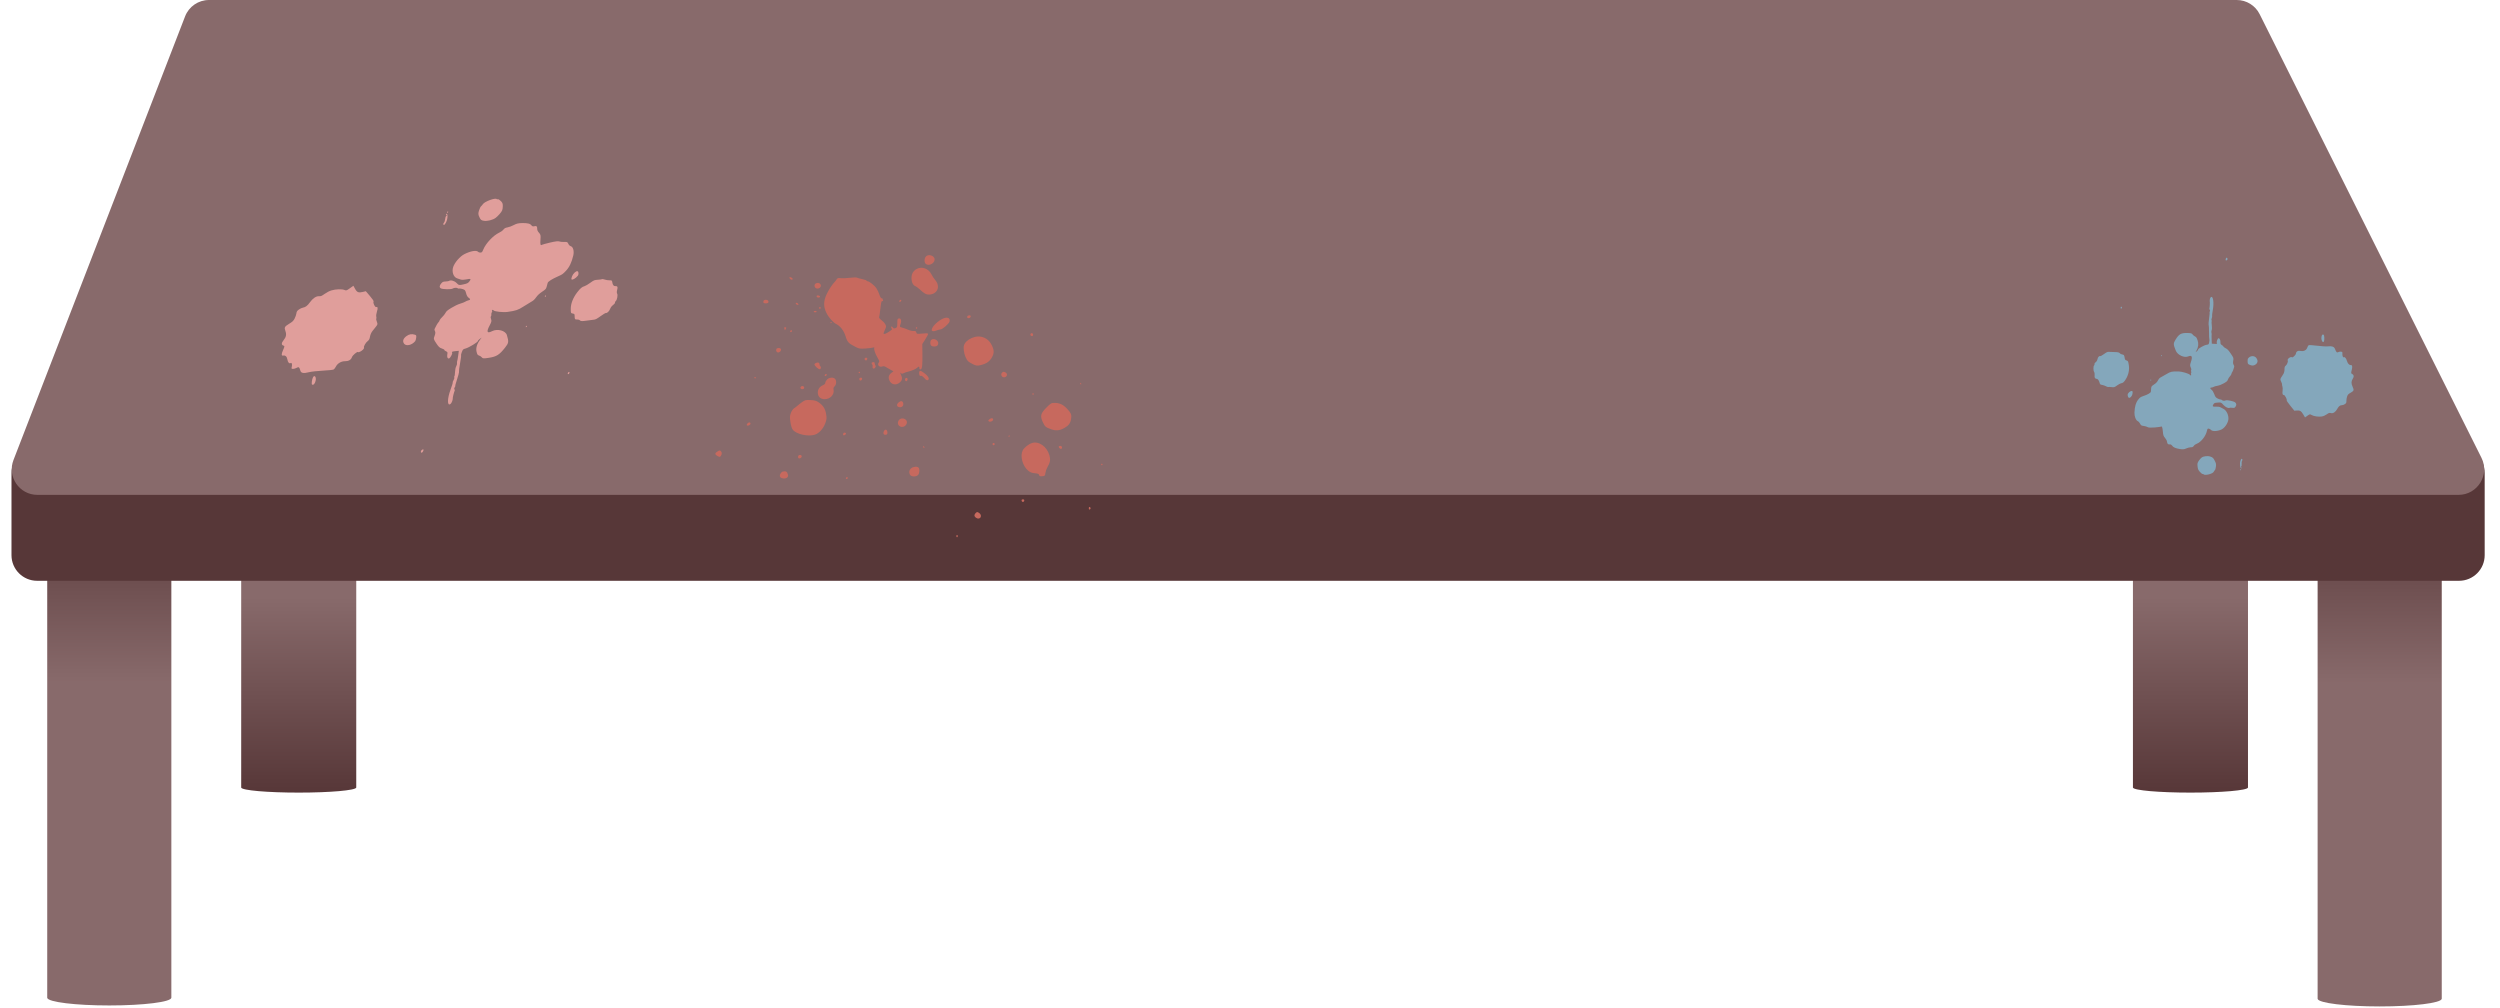
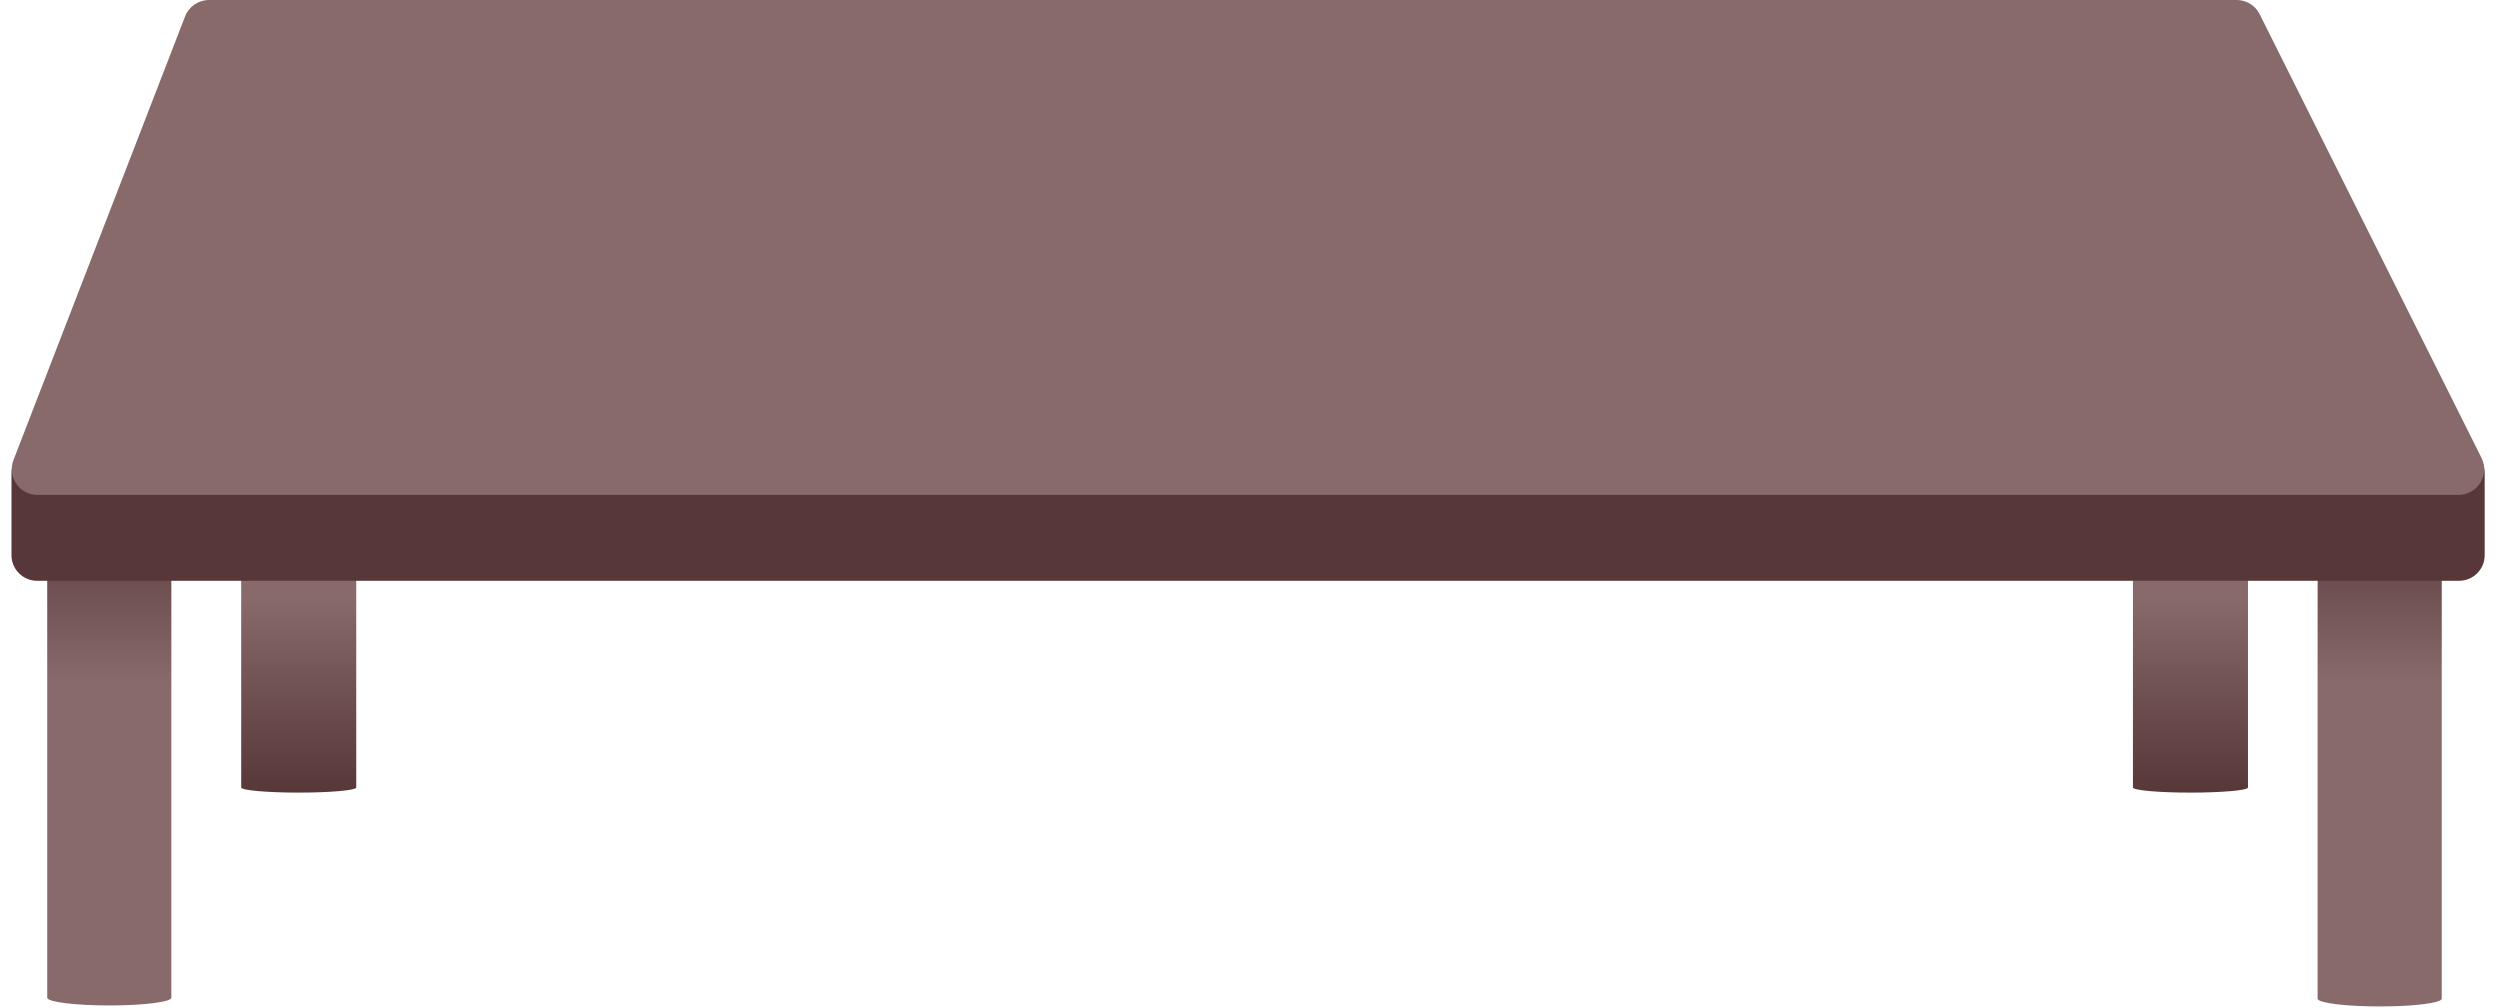
<svg xmlns="http://www.w3.org/2000/svg" width="975" height="393" viewBox="0 0 975 393" fill="none">
-   <path d="M928.077 192.525C941.446 192.525 952.283 193.882 952.283 195.556V389.479L952.274 389.558C951.942 391.195 941.236 392.51 928.077 392.51C914.918 392.51 904.211 391.195 903.879 389.558L903.871 389.479V195.556C903.871 193.882 914.709 192.525 928.077 192.525Z" fill="url(#paint0_linear_2438_3336)" />
-   <path d="M42.621 192.144C55.989 192.144 66.827 193.5 66.827 195.174V389.099C66.823 390.772 55.987 392.128 42.621 392.128C29.461 392.128 18.754 390.813 18.423 389.176L18.415 389.098V195.174C18.415 193.5 29.253 192.144 42.621 192.144Z" fill="url(#paint1_linear_2438_3336)" />
-   <path fill-rule="evenodd" clip-rule="evenodd" d="M854.279 177.051C866.669 177.051 876.714 177.947 876.714 179.052V307.115L876.706 307.167C876.398 308.248 866.475 309.116 854.279 309.116C842.083 309.116 832.159 308.248 831.852 307.167L831.844 307.115V179.052C831.844 177.947 841.889 177.051 854.279 177.051Z" fill="url(#paint2_linear_2438_3336)" />
-   <path fill-rule="evenodd" clip-rule="evenodd" d="M116.501 177.051C128.891 177.051 138.935 177.947 138.936 179.052V307.115L138.928 307.167C138.62 308.248 128.697 309.116 116.501 309.116C104.305 309.116 94.381 308.248 94.073 307.167L94.066 307.115V179.052C94.067 177.947 104.111 177.051 116.501 177.051Z" fill="url(#paint3_linear_2438_3336)" />
+   <path d="M928.077 192.525C941.446 192.525 952.283 193.882 952.283 195.556V389.479L952.274 389.558C951.942 391.195 941.236 392.51 928.077 392.51C914.918 392.51 904.211 391.195 903.879 389.558L903.871 389.479V195.556C903.871 193.882 914.709 192.525 928.077 192.525Z" fill="url(#paint0_linear_2920_123)" />
+   <path d="M42.621 192.144C55.989 192.144 66.827 193.5 66.827 195.174V389.099C66.823 390.772 55.987 392.128 42.621 392.128C29.461 392.128 18.754 390.813 18.423 389.176L18.415 389.098V195.174C18.415 193.5 29.253 192.144 42.621 192.144Z" fill="url(#paint1_linear_2920_123)" />
+   <path d="M854.279 177.051C866.669 177.051 876.714 177.947 876.714 179.052V307.115L876.706 307.167C876.398 308.248 866.475 309.116 854.279 309.116C842.083 309.116 832.159 308.248 831.852 307.167L831.844 307.115V179.052C831.844 177.947 841.889 177.051 854.279 177.051Z" fill="url(#paint2_linear_2920_123)" />
+   <path d="M116.501 177.051C128.891 177.051 138.935 177.947 138.936 179.052V307.115L138.928 307.167C138.62 308.248 128.697 309.116 116.501 309.116C104.305 309.116 94.381 308.248 94.073 307.167L94.066 307.115V179.052C94.067 177.947 104.111 177.051 116.501 177.051Z" fill="url(#paint3_linear_2920_123)" />
  <path d="M4.479 184.51C4.479 178.987 8.956 174.51 14.479 174.51H959.028C964.55 174.51 969.027 178.987 969.027 184.51V216.51C969.027 222.033 964.55 226.51 959.027 226.51H14.479C8.956 226.51 4.479 222.033 4.479 216.51V184.51Z" fill="#573738" />
  <path d="M72.183 6.392C73.673 2.54 77.379 0 81.509 0H872.32C876.107 0 879.57 2.14 881.264 5.528L967.764 178.528C971.088 185.177 966.253 193 958.82 193H14.59C7.564 193 2.729 185.946 5.264 179.393L72.183 6.392Z" fill="#886A6B" />
-   <path fill-rule="evenodd" clip-rule="evenodd" d="M827.043 120.066C827.051 120.218 827.131 120.355 827.222 120.369C827.443 120.403 827.641 119.923 827.493 119.711C827.332 119.483 827.027 119.723 827.043 120.066ZM868.026 101.038C867.927 101.576 868.109 101.733 868.504 101.45C868.695 101.314 868.779 101.014 868.693 100.777C868.518 100.3 868.135 100.45 868.026 101.038ZM818.013 140.084C817.925 140.564 817.663 141.007 817.324 141.249C817.007 141.475 816.813 141.784 816.861 141.983C816.907 142.172 816.84 142.402 816.712 142.494C816.359 142.745 816.343 144.515 816.688 145.006C816.855 145.243 816.95 145.818 816.9 146.284C816.796 147.251 817.028 147.703 817.649 147.741C818.161 147.773 818.568 148.299 818.839 149.279C819.015 149.918 819.118 150.006 819.813 150.114C820.24 150.181 820.92 150.418 821.325 150.64C821.729 150.863 822.127 150.997 822.209 150.938C822.291 150.88 822.858 150.895 823.47 150.972C824.487 151.101 824.672 151.047 825.637 150.337C826.217 149.91 826.925 149.528 827.209 149.489C827.977 149.382 828.398 149.006 829.14 147.771C830.128 146.126 830.523 144.175 830.234 142.368C829.998 140.887 829.961 140.811 829.367 140.585C828.794 140.368 828.736 140.287 828.614 139.53C828.443 138.476 828.334 138.336 827.586 138.22C827.247 138.166 826.839 137.944 826.68 137.724C826.479 137.446 825.885 137.319 824.724 137.306C823.807 137.296 822.78 137.259 822.442 137.224C821.962 137.174 821.554 137.359 820.581 138.068C819.895 138.567 819.233 138.934 819.109 138.883C818.694 138.713 818.157 139.301 818.013 140.084ZM861.821 116.852C861.776 117.256 861.772 117.634 861.813 117.693C861.914 117.836 861.771 120.089 861.649 120.291C861.596 120.378 861.663 120.606 861.797 120.798C861.932 120.99 861.952 121.281 861.841 121.446C861.73 121.611 861.683 121.808 861.736 121.884C861.79 121.96 861.755 122.57 861.658 123.239C861.381 125.157 861.273 126.699 861.404 126.885C861.47 126.979 861.523 128.197 861.521 129.592C861.519 130.988 861.578 132.215 861.652 132.32C861.726 132.424 861.701 132.922 861.597 133.425C861.41 134.33 861.4 134.341 860.605 134.458C859.593 134.607 857.214 135.955 857.234 136.368C857.242 136.528 857.025 136.815 856.751 137.004L856.254 137.349L856.628 136.709C857.365 135.449 857.52 134.006 857.059 132.716C856.684 131.668 856.543 131.462 856.028 131.203C855.7 131.038 855.27 130.672 855.071 130.389C854.771 129.963 854.394 129.874 852.848 129.866C850.565 129.855 849.784 130.32 848.442 132.495C847.552 133.935 847.564 134.3 848.581 136.801C849.251 138.448 851.886 139.657 853.386 139.006C854.83 138.379 855.176 139.092 854.45 141.195C854.083 142.257 854.07 142.631 854.381 143.288C854.588 143.728 854.681 144.143 854.587 144.21C854.493 144.277 854.479 144.59 854.556 144.904C854.634 145.219 854.613 145.537 854.51 145.61C854.406 145.684 854.407 145.865 854.511 146.013C854.615 146.16 854.617 146.34 854.517 146.412C854.416 146.484 854.221 146.383 854.083 146.187C853.757 145.722 850.972 144.891 849.641 144.861C847.116 144.804 846.486 144.938 845.018 145.846C844.239 146.328 843.266 146.881 842.856 147.074C842.302 147.336 841.986 147.661 841.621 148.344C841.263 149.013 840.843 149.45 840.072 149.955C839.101 150.59 839.008 150.718 838.946 151.495C838.909 151.96 838.864 152.514 838.846 152.725C838.806 153.195 837.701 153.85 835.939 154.449C834.766 154.848 834.639 154.938 833.852 155.921C832.988 156.999 832.547 158.554 832.439 160.895C832.373 162.322 832.964 163.878 833.71 164.239C834.046 164.401 834.42 164.807 834.643 165.251C834.971 165.906 835.136 166.008 836.055 166.125C836.627 166.198 837.315 166.404 837.584 166.582C837.898 166.791 838.874 166.835 840.326 166.707C841.565 166.597 842.65 166.458 842.735 166.396C843.146 166.103 843.365 166.621 843.505 168.219C843.64 169.748 843.745 170.063 844.358 170.779C844.818 171.316 845.087 171.84 845.143 172.308C845.241 173.115 845.566 173.411 846.251 173.316C846.541 173.275 846.858 173.444 847.076 173.753C847.576 174.464 848.484 174.867 850.176 175.13C851.309 175.306 851.857 175.255 852.597 174.906C853.123 174.658 853.926 174.45 854.38 174.445C855.057 174.437 855.272 174.338 855.569 173.902C855.814 173.541 856.195 173.268 856.747 173.058C858.401 172.428 860.249 170.101 860.689 168.094C860.882 167.216 860.954 167.121 861.393 167.167C861.662 167.195 862.017 167.382 862.182 167.583C862.778 168.304 864.565 168.282 866.315 167.532C867.535 167.01 868.829 165.191 869.054 163.683C869.291 162.098 868.389 160.083 867.169 159.469C866.846 159.307 866.315 159.026 865.989 158.845C865.663 158.664 864.891 158.55 864.275 158.591C862.953 158.679 862.723 158.48 863.228 157.688C863.559 157.169 863.743 157.095 864.916 157.008C866.203 156.912 866.25 156.93 867.1 157.883C867.918 158.8 869.14 159.364 869.597 159.037C869.681 158.977 870.133 158.98 870.602 159.043C871.32 159.14 871.513 159.076 871.82 158.644C872.291 157.98 872.257 157.389 871.721 156.932C871.159 156.454 868.366 155.882 867.971 156.164C867.632 156.407 866.679 156.279 866.456 155.962C866.378 155.851 866.158 155.776 865.966 155.795C865.774 155.814 865.259 155.63 864.821 155.386C864.094 154.982 863.984 154.836 863.565 153.728C863.253 152.901 862.92 152.357 862.523 152.026C861.828 151.446 861.826 151.179 862.516 151.129C862.795 151.109 863.169 150.989 863.347 150.862C863.525 150.736 864.186 150.549 864.817 150.447C865.496 150.337 866.514 149.943 867.315 149.479C868.473 148.809 868.696 148.602 868.874 148.038C868.988 147.676 869.343 147.111 869.664 146.782C869.985 146.454 870.265 145.995 870.286 145.762C870.307 145.528 870.4 145.284 870.492 145.218C870.661 145.097 871.185 143.782 871.343 143.082C871.39 142.874 871.277 142.489 871.092 142.226C870.877 141.919 870.827 141.364 870.953 140.681C871.146 139.632 871.131 139.587 870.025 137.941C869.103 136.567 868.745 136.188 868.025 135.82C867.542 135.574 867.143 135.276 867.137 135.16C867.132 135.043 866.865 134.785 866.544 134.587C866.039 134.274 865.962 134.117 865.973 133.422C865.987 132.564 865.641 131.877 865.211 131.91C864.86 131.937 864.342 133.409 864.57 133.733C864.827 134.098 864.594 134.181 863.534 134.098L862.602 134.026L862.534 132.336C862.497 131.406 862.499 130.561 862.539 130.458C862.579 130.356 862.545 130.058 862.463 129.797C862.382 129.536 862.419 129.065 862.546 128.752C862.673 128.438 862.693 127.565 862.591 126.812C862.489 126.06 862.474 125.394 862.558 125.334C862.642 125.274 862.627 125.106 862.525 124.96C862.423 124.815 862.452 124.417 862.59 124.076C862.729 123.735 862.786 123.377 862.719 123.281C862.651 123.185 862.777 122.111 862.998 120.894C863.528 117.98 863.114 115.254 862.238 115.88C862.055 116.011 861.867 116.448 861.821 116.852ZM842.888 138.868C842.961 138.972 843.069 138.949 843.127 138.816C843.184 138.683 843.207 138.539 843.176 138.495C843.146 138.452 843.038 138.475 842.938 138.547C842.837 138.619 842.815 138.763 842.888 138.868ZM829.912 153.499C829.629 153.934 829.86 154.963 830.28 155.136C830.728 155.32 831.474 154.533 831.648 153.692C831.744 153.226 831.754 152.747 831.671 152.629C831.384 152.22 830.441 152.687 829.912 153.499ZM838.674 148.318C838.681 148.461 838.774 148.516 838.881 148.439C838.987 148.363 839.018 148.22 838.949 148.122C838.88 148.024 838.787 147.969 838.742 148.001C838.698 148.032 838.667 148.175 838.674 148.318ZM876.68 139.895C876.592 140.03 876.54 140.538 876.564 141.022C876.6 141.756 876.691 141.945 877.112 142.158C878.177 142.697 878.907 142.701 879.649 142.171C880.553 141.526 880.682 140.646 880.014 139.679C879.23 138.542 877.484 138.656 876.68 139.895ZM895.408 137.904C895.326 138.519 894.038 139.67 893.804 139.337C893.63 139.089 892.815 139.416 892.395 139.903C892.193 140.138 892.108 140.443 892.206 140.583C892.455 140.937 891.931 142.271 891.391 142.657C891.067 142.889 890.946 143.281 890.96 144.051C890.97 144.653 890.782 145.435 890.53 145.837C890.283 146.23 889.883 146.866 889.642 147.249C889.262 147.853 889.263 148.064 889.652 148.849C889.899 149.347 890.061 149.844 890.013 149.954C889.965 150.065 890.023 150.414 890.143 150.73C890.262 151.047 890.293 151.813 890.21 152.434C890.056 153.599 890.21 154.093 890.715 154.054C891.069 154.027 891.98 155.706 891.815 156.084C891.741 156.255 892.212 156.97 893.254 158.264L894.804 160.189L895.645 160.107C896.955 159.979 897.46 160.27 898.263 161.619L898.965 162.798L899.911 162.122C900.805 161.483 900.893 161.468 901.518 161.848C902.349 162.354 904.244 162.63 905.508 162.428C906.108 162.332 906.837 162.014 907.43 161.591C908.23 161.019 908.493 160.94 909.059 161.1C909.907 161.339 910.872 160.702 911.533 159.466C912.081 158.442 912.639 158.004 913.385 158.017C913.682 158.022 914.198 157.83 914.533 157.591C915.014 157.247 915.132 156.993 915.096 156.37C915.072 155.937 915.188 155.18 915.354 154.689C915.619 153.901 915.786 153.72 916.756 153.164C918.049 152.424 918.125 152.184 917.505 150.807C916.934 149.542 916.951 148.67 917.563 147.735C918.124 146.88 918.026 146.196 917.293 145.839C916.896 145.646 916.881 145.444 917.178 144.284C917.509 142.99 917.382 142.325 916.813 142.369C916.194 142.416 915.593 141.773 915.301 140.753C915.018 139.761 914.459 139.085 914.122 139.326C913.818 139.543 913.48 138.8 913.53 138.023C913.576 137.306 913.55 137.261 913.026 137.152C912.722 137.089 912.239 137.168 911.951 137.328C911.394 137.638 911.135 137.392 910.637 136.081C910.309 135.216 909.475 134.903 907.974 135.078C907.262 135.162 905.327 135.051 903.673 134.832C902.019 134.613 900.531 134.527 900.366 134.639C900.201 134.752 899.973 135.148 899.858 135.519C899.541 136.545 898.477 137.111 897.31 136.873C896.22 136.652 895.525 137.029 895.408 137.904ZM905.353 131.697C905.293 132.923 906.022 133.945 906.349 133.094C906.585 132.483 906.508 130.75 906.237 130.572C905.754 130.255 905.402 130.702 905.353 131.697ZM857.658 179.519C856.972 180.485 856.904 180.787 857.073 182.097C857.19 183.006 857.353 183.353 857.993 184.063C858.421 184.537 858.875 184.893 859 184.853C859.126 184.813 859.284 184.858 859.35 184.952C859.803 185.596 863.007 184.811 863.37 183.967C863.476 183.723 863.672 183.444 863.808 183.347C863.944 183.25 864.124 182.641 864.207 181.994C864.333 181.022 864.25 180.614 863.724 179.638C863.148 178.569 862.997 178.424 862.117 178.095C861.077 177.705 859.413 177.873 858.64 178.445C858.385 178.633 857.943 179.117 857.658 179.519ZM873.797 179.639C873.379 180.757 873.689 183.011 874.21 182.639C874.307 182.569 874.255 182.425 874.093 182.319C873.915 182.202 873.904 182.051 874.064 181.936C874.21 181.832 874.287 181.361 874.235 180.89C874.184 180.419 874.264 179.889 874.413 179.713C874.562 179.536 874.594 179.263 874.484 179.106C874.235 178.752 874.084 178.868 873.797 179.639ZM873.701 183.271C873.708 183.414 873.801 183.469 873.908 183.393C874.014 183.317 874.045 183.174 873.976 183.075C873.906 182.977 873.814 182.922 873.769 182.954C873.725 182.986 873.694 183.128 873.701 183.271Z" fill="#84A7BB" />
-   <path fill-rule="evenodd" clip-rule="evenodd" d="M222.101 145.349C222.123 145.176 222.047 145.036 221.933 145.039C221.653 145.046 221.297 145.64 221.445 145.851C221.606 146.08 222.052 145.739 222.101 145.349ZM165.071 175.843C165.311 175.205 165.108 175.063 164.538 175.471C164.263 175.668 164.091 176.03 164.154 176.283C164.281 176.794 164.809 176.541 165.071 175.843ZM237.952 120.457C238.166 119.887 238.597 119.324 239.086 118.974C239.543 118.647 239.859 118.252 239.838 118.034C239.818 117.826 239.952 117.548 240.138 117.416C240.646 117.053 241.035 115.017 240.69 114.526C240.523 114.289 240.518 113.648 240.68 113.103C241.016 111.971 240.809 111.501 240.012 111.588C239.356 111.659 238.939 111.141 238.791 110.072C238.695 109.377 238.58 109.297 237.703 109.319C237.164 109.332 236.332 109.204 235.854 109.034C235.376 108.864 234.889 108.794 234.771 108.878C234.652 108.962 233.921 109.065 233.145 109.105C231.854 109.172 231.603 109.273 230.206 110.292C229.366 110.904 228.37 111.492 227.993 111.597C226.977 111.882 226.353 112.402 225.136 113.977C223.515 116.074 222.598 118.398 222.597 120.413C222.596 122.063 222.628 122.143 223.351 122.276C224.047 122.405 224.105 122.486 224.107 123.33C224.11 124.504 224.222 124.641 225.166 124.618C225.595 124.607 226.077 124.777 226.237 124.995C226.44 125.272 227.182 125.292 228.684 125.062C229.869 124.881 231.192 124.707 231.622 124.676C232.234 124.632 232.8 124.333 234.208 123.314C235.199 122.596 236.133 122.035 236.284 122.068C236.785 122.176 237.602 121.387 237.952 120.457ZM176.39 156.375C176.533 155.902 176.616 155.466 176.575 155.408C176.474 155.264 177.127 152.647 177.327 152.39C177.414 152.279 177.375 152.031 177.24 151.839C177.105 151.647 177.141 151.316 177.319 151.104C177.497 150.892 177.598 150.655 177.545 150.579C177.491 150.503 177.663 149.795 177.927 149.007C178.685 146.746 179.144 144.952 179.013 144.766C178.947 144.672 179.132 143.284 179.424 141.682C179.715 140.079 179.894 138.682 179.82 138.578C179.747 138.473 179.882 137.897 180.121 137.297C180.551 136.218 180.566 136.203 181.62 135.901C182.962 135.516 186.323 133.467 186.382 132.998C186.405 132.815 186.746 132.44 187.14 132.164L187.856 131.663L187.238 132.478C186.022 134.08 185.521 135.77 185.852 137.153C186.12 138.278 186.259 138.485 186.872 138.674C187.263 138.794 187.744 139.124 187.943 139.406C188.243 139.833 188.713 139.855 190.714 139.538C193.668 139.07 194.776 138.37 196.966 135.59C198.417 133.749 198.477 133.332 197.679 130.675C197.153 128.925 193.992 128.092 191.914 129.156C189.914 130.18 189.613 129.435 190.991 126.867C191.686 125.57 191.78 125.138 191.515 124.449C191.337 123.988 191.303 123.531 191.439 123.433C191.575 123.336 191.658 122.975 191.623 122.63C191.588 122.285 191.681 121.916 191.83 121.809C191.979 121.703 192.015 121.495 191.912 121.347C191.808 121.2 191.842 120.994 191.987 120.89C192.132 120.786 192.364 120.862 192.501 121.057C192.828 121.522 196.262 121.889 197.98 121.642C201.239 121.176 202.082 120.889 204.171 119.537C205.281 118.818 206.656 117.978 207.227 117.67C207.999 117.253 208.476 116.813 209.09 115.952C209.693 115.108 210.327 114.518 211.431 113.775C212.821 112.84 212.967 112.675 213.209 111.769C213.354 111.227 213.527 110.581 213.594 110.335C213.742 109.788 215.31 108.802 217.716 107.742C219.318 107.037 219.502 106.907 220.725 105.612C222.067 104.192 222.962 102.313 223.588 99.602C223.969 97.95 223.526 96.287 222.636 96.031C222.234 95.915 221.834 95.528 221.638 95.065C221.349 94.383 221.156 94.3 219.99 94.359C219.264 94.396 218.416 94.305 218.105 94.157C217.741 93.983 216.486 94.138 214.579 94.592C212.951 94.979 211.517 95.368 211.394 95.457C210.8 95.881 210.625 95.332 210.775 93.527C210.918 91.799 210.848 91.459 210.202 90.766C209.718 90.247 209.478 89.702 209.502 89.176C209.544 88.27 209.184 87.999 208.277 88.253C207.893 88.36 207.517 88.234 207.299 87.924C206.799 87.214 205.707 86.942 203.57 86.997C202.138 87.034 201.419 87.207 200.388 87.765C199.655 88.161 198.572 88.569 197.983 88.671C197.105 88.823 196.805 88.981 196.33 89.545C195.938 90.011 195.388 90.405 194.629 90.763C192.357 91.834 189.48 94.896 188.493 97.294C188.061 98.343 187.947 98.468 187.389 98.507C187.047 98.531 186.626 98.391 186.453 98.196C185.831 97.494 183.512 97.895 181.09 99.126C179.401 99.983 177.347 102.345 176.743 104.124C176.107 105.993 176.857 108.117 178.311 108.565C178.695 108.683 179.324 108.894 179.709 109.033C180.094 109.171 181.069 109.14 181.877 108.963C183.606 108.583 183.863 108.763 183.045 109.779C182.508 110.445 182.255 110.568 180.718 110.916C179.03 111.298 178.974 111.286 178.07 110.371C177.201 109.492 175.736 109.101 175.076 109.573C174.955 109.659 174.37 109.752 173.775 109.778C172.866 109.819 172.602 109.933 172.115 110.494C171.367 111.356 171.288 112.027 171.888 112.438C172.517 112.869 176.015 112.937 176.585 112.529C177.074 112.18 178.283 112.125 178.506 112.442C178.584 112.553 178.853 112.592 179.106 112.53C179.358 112.468 179.987 112.571 180.504 112.758C181.361 113.069 181.474 113.213 181.786 114.398C182.019 115.281 182.337 115.835 182.783 116.132C183.562 116.651 183.509 116.958 182.605 117.161C182.239 117.243 181.73 117.459 181.474 117.642C181.217 117.825 180.322 118.179 179.484 118.429C178.582 118.698 177.181 119.366 176.048 120.067C174.409 121.081 174.077 121.366 173.729 122.051C173.507 122.491 172.929 123.214 172.445 123.66C171.961 124.104 171.504 124.691 171.428 124.963C171.352 125.235 171.181 125.536 171.048 125.631C170.804 125.805 169.852 127.426 169.502 128.263C169.398 128.512 169.464 128.93 169.649 129.193C169.865 129.5 169.815 130.126 169.51 130.938C169.042 132.183 169.052 132.231 170.142 133.888C171.052 135.271 171.437 135.632 172.293 135.902C172.866 136.083 173.322 136.34 173.305 136.473C173.288 136.606 173.581 136.846 173.955 137.006C174.544 137.259 174.611 137.422 174.452 138.223C174.256 139.211 174.562 139.927 175.126 139.798C175.586 139.693 176.562 137.895 176.334 137.571C176.077 137.205 176.395 137.061 177.752 136.932L178.944 136.818L178.681 138.745C178.537 139.805 178.358 140.776 178.285 140.902C178.212 141.028 178.194 141.363 178.246 141.646C178.297 141.928 178.152 142.476 177.922 142.864C177.692 143.251 177.485 144.257 177.461 145.1C177.437 145.943 177.318 146.703 177.197 146.79C177.075 146.877 177.059 147.067 177.162 147.212C177.264 147.358 177.143 147.821 176.894 148.242C176.644 148.663 176.495 149.086 176.562 149.182C176.63 149.278 176.244 150.538 175.705 151.982C174.415 155.44 174.384 158.483 175.649 157.579C175.914 157.39 176.247 156.849 176.39 156.375ZM205.482 127.101C205.409 126.997 205.265 127.046 205.162 127.211C205.06 127.375 205.001 127.545 205.031 127.589C205.062 127.632 205.206 127.583 205.351 127.479C205.496 127.375 205.555 127.205 205.482 127.101ZM225.325 107.563C225.782 107.003 225.696 105.87 225.188 105.761C224.646 105.643 223.516 106.705 223.117 107.707C222.896 108.262 222.783 108.814 222.867 108.933C223.154 109.341 224.472 108.607 225.325 107.563ZM212.901 115.36C212.922 115.197 212.812 115.154 212.659 115.264C212.505 115.374 212.436 115.544 212.505 115.643C212.574 115.741 212.683 115.785 212.747 115.739C212.811 115.693 212.88 115.522 212.901 115.36ZM161.928 133.049C162.07 132.874 162.243 132.281 162.313 131.73C162.419 130.894 162.34 130.697 161.839 130.541C160.571 130.146 159.627 130.296 158.555 131.061C157.251 131.993 156.902 133.03 157.566 134C158.345 135.14 160.63 134.641 161.928 133.049ZM137.259 139.285C137.493 138.561 139.4 136.968 139.634 137.301C139.809 137.549 140.932 137.002 141.576 136.354C141.887 136.042 142.061 135.673 141.963 135.534C141.714 135.179 142.669 133.536 143.449 132.979C143.916 132.645 144.155 132.169 144.297 131.288C144.408 130.599 144.814 129.661 145.224 129.146C145.626 128.642 146.275 127.829 146.667 127.338C147.285 126.563 147.327 126.322 146.986 125.502C146.77 124.983 146.663 124.446 146.748 124.309C146.833 124.173 146.83 123.784 146.741 123.446C146.652 123.107 146.772 122.233 147.007 121.504C147.449 120.133 147.353 119.598 146.691 119.75C146.226 119.856 145.395 118.119 145.686 117.651C145.819 117.438 145.356 116.717 144.275 115.451L142.668 113.567L141.562 113.839C139.837 114.262 139.245 114.034 138.485 112.655L137.82 111.448L136.454 112.424C135.164 113.346 135.046 113.382 134.317 113.078C133.345 112.672 130.948 112.755 129.269 113.254C128.471 113.491 127.461 114.009 126.606 114.62C125.451 115.445 125.093 115.592 124.394 115.528C123.345 115.432 121.963 116.367 120.85 117.926C119.928 119.218 119.114 119.837 118.151 119.98C117.768 120.037 117.059 120.366 116.576 120.711C115.881 121.208 115.676 121.525 115.592 122.233C115.534 122.725 115.227 123.618 114.91 124.218C114.403 125.178 114.149 125.421 112.778 126.264C110.949 127.386 110.801 127.678 111.318 129.128C111.795 130.461 111.592 131.466 110.605 132.669C109.702 133.769 109.686 134.533 110.562 134.789C111.036 134.927 111.013 135.156 110.388 136.551C109.691 138.106 109.717 138.843 110.463 138.673C111.274 138.488 111.92 139.099 112.085 140.209C112.246 141.288 112.83 141.947 113.317 141.6C113.755 141.286 114.038 142.068 113.813 142.97C113.604 143.803 113.629 143.85 114.285 143.864C114.665 143.873 115.308 143.68 115.714 143.436C116.499 142.962 116.783 143.19 117.156 144.591C117.402 145.514 118.417 145.699 120.398 145.18C121.337 144.934 123.821 144.654 125.917 144.556C128.014 144.458 129.923 144.244 130.16 144.08C130.397 143.915 130.775 143.412 131.001 142.963C131.625 141.717 133.12 140.843 134.582 140.87C135.947 140.894 136.926 140.315 137.259 139.285ZM123.09 148.51C123.422 147.09 122.691 146.07 122.09 147.116C121.658 147.867 121.398 149.841 121.712 149.988C122.272 150.251 122.82 149.663 123.09 148.51ZM194.791 83.535C195.879 82.281 196.03 81.92 196.083 80.452C196.12 79.432 195.982 79.068 195.299 78.388C194.843 77.933 194.33 77.621 194.159 77.693C193.987 77.765 193.793 77.747 193.727 77.653C193.274 77.009 188.961 78.586 188.315 79.632C188.128 79.935 187.815 80.296 187.619 80.437C187.423 80.577 187.064 81.314 186.821 82.074C186.456 83.218 186.48 83.668 186.959 84.678C187.483 85.784 187.648 85.919 188.72 86.111C189.986 86.339 192.176 85.796 193.296 84.976C193.665 84.706 194.338 84.057 194.791 83.535ZM173.913 86.802C174.686 85.429 174.752 82.907 174 83.444C173.86 83.544 173.898 83.698 174.085 83.787C174.292 83.883 174.275 84.054 174.043 84.22C173.833 84.37 173.635 84.927 173.604 85.457C173.573 85.987 173.36 86.612 173.13 86.847C172.9 87.081 172.802 87.401 172.912 87.558C173.162 87.912 173.38 87.747 173.913 86.802ZM174.79 82.61C174.811 82.448 174.702 82.404 174.548 82.514C174.394 82.624 174.325 82.795 174.394 82.893C174.464 82.992 174.572 83.035 174.637 82.989C174.701 82.943 174.77 82.773 174.79 82.61Z" fill="#E09E9B" />
-   <path fill-rule="evenodd" clip-rule="evenodd" d="M360.988 100.189C360.423 101.015 360.425 102.272 360.992 102.853C362.064 103.952 364.501 102.8 364.501 101.195C364.501 99.617 361.89 98.869 360.988 100.189ZM357.245 105.033C356.748 105.343 356.144 105.987 355.904 106.464C355.014 108.227 355.591 111.136 356.916 111.568C357.251 111.676 358.046 112.249 358.684 112.84C360.439 114.467 361.15 114.883 362.173 114.883C365.538 114.883 366.939 111.801 364.739 109.233C364.265 108.679 363.604 107.674 363.271 106.999C362.101 104.628 359.336 103.725 357.245 105.033ZM307.934 108.138C307.687 108.391 308.307 109.095 308.776 109.095C308.99 109.095 309.165 108.97 309.165 108.816C309.165 108.454 308.164 107.903 307.934 108.138ZM331.892 108.305C329.949 108.536 328.593 108.575 327.271 108.44C326.851 108.397 326.483 108.585 326.283 108.944C326.107 109.259 325.826 109.649 325.657 109.812C324.666 110.77 323.181 113.011 322.382 114.755C321.137 117.47 321.105 119.525 322.27 121.957C323.159 123.811 324.893 125.768 326.249 126.446C327.749 127.195 329.151 129.056 329.766 131.114C330.467 133.458 330.934 133.939 333.984 135.456C335.048 135.986 335.56 136.053 337.513 135.922C338.769 135.837 340.103 135.671 340.477 135.553C340.907 135.416 341.092 135.444 340.981 135.627C340.704 136.088 341.318 137.972 342.256 139.533C342.896 140.599 343.035 141.052 342.798 141.295C341.926 142.189 342.889 143.398 344.098 142.927C344.599 142.732 345.013 142.828 345.807 143.324C346.384 143.684 347.214 144.165 347.653 144.394L348.45 144.81L347.701 145.369C346.629 146.169 346.35 147.111 346.833 148.297C347.549 150.051 349.428 150.442 350.927 149.149C351.919 148.293 352.03 147.438 351.329 146.049C350.914 145.227 350.912 145.166 351.311 145.505C351.638 145.783 351.908 145.805 352.306 145.587C352.606 145.422 353.345 145.162 353.947 145.008C355.69 144.563 357.094 143.972 357.665 143.443C358.359 142.799 358.572 142.825 358.572 143.553C358.572 143.968 358.724 144.123 359.066 144.055C359.65 143.94 359.816 142.287 359.738 137.34L359.689 134.186L360.824 132.4C361.449 131.417 361.96 130.451 361.96 130.252C361.96 129.977 361.43 129.938 359.743 130.089C357.631 130.278 357.518 130.258 357.367 129.664C357.24 129.169 357.014 129.051 356.266 129.091C355.749 129.118 354.748 128.879 354.043 128.559C353.338 128.239 352.354 127.886 351.855 127.774C350.857 127.549 350.813 127.441 351.247 126.271C351.684 125.093 351.362 124.083 350.586 124.197C350.023 124.279 349.96 124.456 349.954 125.993C349.948 127.537 349.881 127.724 349.255 127.962C348.736 128.159 348.483 128.112 348.243 127.775C348.067 127.528 347.841 127.326 347.742 127.326C347.422 127.326 347.55 128.142 347.888 128.258C348.326 128.407 345.629 130.22 344.968 130.22C344.475 130.22 344.471 130.164 344.901 129.135C345.15 128.538 345.42 127.884 345.502 127.683C345.769 127.019 345.009 125.749 343.851 124.924C343.143 124.419 342.77 123.958 342.866 123.704C342.95 123.479 343.173 121.935 343.361 120.274C343.643 117.791 343.78 117.283 344.129 117.421C344.443 117.544 344.504 117.455 344.364 117.08C344.259 116.8 344.173 116.517 344.173 116.451C344.173 116.384 344.002 116.33 343.793 116.33C343.583 116.33 343.215 115.703 342.973 114.938C342.732 114.172 342.199 113.038 341.789 112.418C341.049 111.301 338.994 109.678 338.315 109.675C338.121 109.675 337.962 109.57 337.962 109.443C337.962 109.315 337.168 109.043 336.198 108.838C335.227 108.633 334.306 108.377 334.151 108.268C333.996 108.16 332.979 108.176 331.892 108.305ZM318.129 110.56C317.53 110.925 317.486 111.792 318.043 112.265C319.01 113.089 320.646 111.953 320.004 110.904C319.633 110.297 318.808 110.146 318.129 110.56ZM318.482 115.586C318.482 115.882 318.737 116.04 319.211 116.04C320.096 116.04 319.999 115.361 319.095 115.224C318.688 115.163 318.482 115.285 318.482 115.586ZM297.758 117.375C297.5 118.064 297.935 118.419 298.896 118.306C299.488 118.237 299.707 118.055 299.707 117.632C299.707 116.848 298.037 116.629 297.758 117.375ZM350.796 117.217C350.694 117.387 350.678 117.595 350.761 117.68C350.963 117.888 351.514 117.522 351.514 117.181C351.514 116.811 351.026 116.836 350.796 117.217ZM310.356 118.4C310.425 118.615 310.709 118.834 310.986 118.89C311.307 118.953 311.443 118.849 311.362 118.6C311.293 118.386 311.009 118.166 310.733 118.111C310.411 118.047 310.275 118.151 310.356 118.4ZM319.383 120.113C319.439 120.285 319.605 120.425 319.752 120.425C319.9 120.425 320.066 120.285 320.122 120.113C320.177 119.942 320.011 119.802 319.752 119.802C319.493 119.802 319.327 119.942 319.383 120.113ZM317.353 121.539C317.353 121.698 317.607 121.828 317.917 121.828C318.228 121.828 318.482 121.698 318.482 121.539C318.482 121.38 318.228 121.249 317.917 121.249C317.607 121.249 317.353 121.38 317.353 121.539ZM377.394 123.179C376.958 123.625 377.229 124.18 377.838 124.091C378.637 123.974 378.889 122.986 378.12 122.986C377.824 122.986 377.497 123.072 377.394 123.179ZM367.042 124.621C364.986 125.854 363.371 127.661 363.371 128.728C363.371 129.245 364.207 129.327 365.19 128.906C365.733 128.674 366.444 128.484 366.77 128.484C367.551 128.484 370.116 126.253 370.327 125.39C370.721 123.782 369.081 123.398 367.042 124.621ZM323.846 125.896C323.846 126.065 323.973 126.122 324.128 126.024C324.284 125.926 324.411 125.788 324.411 125.718C324.411 125.647 324.284 125.59 324.128 125.59C323.973 125.59 323.846 125.728 323.846 125.896ZM305.888 128.073C305.982 128.325 306.062 128.618 306.064 128.725C306.07 128.983 306.614 128.11 306.62 127.833C306.622 127.713 306.42 127.616 306.17 127.616C305.873 127.616 305.776 127.773 305.888 128.073ZM357.16 127.905C357.16 128.064 357.287 128.194 357.443 128.194C357.598 128.194 357.725 128.064 357.725 127.905C357.725 127.746 357.598 127.616 357.443 127.616C357.287 127.616 357.16 127.746 357.16 127.905ZM308.189 129.043C307.996 129.362 308.442 129.708 308.702 129.44C308.971 129.165 308.921 128.773 308.617 128.773C308.471 128.773 308.278 128.894 308.189 129.043ZM401.909 130.22C401.672 130.612 401.991 131.088 402.49 131.088C402.714 131.088 402.897 130.828 402.897 130.509C402.897 129.91 402.216 129.711 401.909 130.22ZM380.202 131.402C378.539 131.815 376.962 132.836 376.307 133.923C375.814 134.739 375.747 135.179 375.893 136.614C376.078 138.423 376.787 140.161 377.68 140.988C377.974 141.261 378.834 141.765 379.592 142.109C380.822 142.666 381.126 142.698 382.405 142.402C384.648 141.883 385.995 140.958 386.882 139.328C387.838 137.571 387.748 136.324 386.505 134.097C385.272 131.888 382.688 130.783 380.202 131.402ZM363.146 132.593C362.959 132.784 362.807 133.279 362.807 133.693C362.807 134.688 363.292 135.139 364.36 135.139C365.384 135.139 365.912 134.692 365.912 133.824C365.912 132.573 363.997 131.72 363.146 132.593ZM302.774 136.152C302.527 136.812 302.872 137.455 303.475 137.455C304.16 137.455 304.761 136.727 304.547 136.156C304.335 135.59 302.985 135.587 302.774 136.152ZM337.241 139.795C336.995 140.203 337.539 140.761 337.938 140.509C338.106 140.402 338.245 140.127 338.245 139.897C338.245 139.41 337.518 139.336 337.241 139.795ZM318.27 141.534C317.921 141.668 317.635 141.921 317.635 142.098C317.635 142.665 319.319 144.176 319.758 144.003C320.233 143.816 320.317 143.076 319.893 142.808C319.738 142.71 319.611 142.39 319.611 142.098C319.611 141.435 319.097 141.219 318.27 141.534ZM339.938 141.633C339.938 141.863 340.054 142.123 340.194 142.212C340.335 142.302 340.387 142.62 340.311 142.92C340.234 143.221 340.322 143.561 340.506 143.678C340.978 143.977 341.76 143.107 341.459 142.619C341.222 142.236 341.174 142.085 341.103 141.506C341.047 141.048 339.938 141.17 339.938 141.633ZM358.626 144.768C358.469 144.963 358.407 145.485 358.49 145.927C358.601 146.518 358.767 146.69 359.117 146.576C359.427 146.475 359.9 146.776 360.471 147.436C361.044 148.1 361.502 148.391 361.795 148.276C362.744 147.902 362.033 146.614 360.141 145.279C359.201 144.616 358.845 144.496 358.626 144.768ZM334.857 145.268C334.857 145.427 334.984 145.557 335.139 145.557C335.294 145.557 335.421 145.427 335.421 145.268C335.421 145.109 335.294 144.978 335.139 144.978C334.984 144.978 334.857 145.109 334.857 145.268ZM390.813 145.326C389.914 146.248 391.029 147.629 392.169 147.004C392.887 146.61 392.897 145.667 392.187 145.278C391.483 144.892 391.228 144.901 390.813 145.326ZM321.717 146.155C321.614 146.325 321.599 146.533 321.681 146.618C321.884 146.825 322.434 146.46 322.434 146.119C322.434 145.749 321.947 145.774 321.717 146.155ZM294.202 147.293C294.202 147.453 294.329 147.583 294.484 147.583C294.64 147.583 294.767 147.453 294.767 147.293C294.767 147.134 294.64 147.004 294.484 147.004C294.329 147.004 294.202 147.134 294.202 147.293ZM322.563 148.004C322.182 148.394 321.87 148.965 321.87 149.271C321.87 149.612 321.553 149.962 321.051 150.175C319.644 150.773 318.912 151.809 318.946 153.155C318.987 154.733 319.997 155.685 321.63 155.685C323.767 155.685 325.459 153.894 325.093 152.02C324.972 151.401 325.081 151.047 325.517 150.642C326.224 149.986 326.303 148.406 325.661 147.748C324.971 147.041 323.374 147.172 322.563 148.004ZM335.139 147.893C335.139 148.635 336.073 148.551 336.215 147.797C336.28 147.449 336.128 147.293 335.724 147.293C335.32 147.293 335.139 147.479 335.139 147.893ZM353.029 147.723C352.776 148.399 353.424 149.025 353.779 148.449C353.926 148.211 354.008 147.895 353.962 147.746C353.81 147.252 353.211 147.237 353.029 147.723ZM421.248 149.608C421.248 149.768 421.383 149.898 421.547 149.898C421.711 149.898 421.767 149.768 421.671 149.608C421.575 149.449 421.441 149.319 421.372 149.319C421.304 149.319 421.248 149.449 421.248 149.608ZM312.312 150.86C312.056 151.175 312.07 151.344 312.373 151.601C312.884 152.036 313.735 151.692 313.622 151.095C313.507 150.482 312.73 150.343 312.312 150.86ZM402.615 153.66C402.615 153.819 402.742 153.949 402.897 153.949C403.052 153.949 403.179 153.819 403.179 153.66C403.179 153.501 403.052 153.37 402.897 153.37C402.742 153.37 402.615 153.501 402.615 153.66ZM312.976 156.702C312.355 157.13 311.53 157.769 311.141 158.122C310.753 158.475 310.099 158.977 309.687 159.238C309.261 159.508 308.726 160.282 308.445 161.036C308.023 162.169 307.995 162.67 308.246 164.504C308.424 165.81 308.769 166.98 309.126 167.494C310.341 169.243 314.853 170.349 317.635 169.58C319.326 169.113 321.05 167.265 321.866 165.045C322.418 163.543 322.455 163.15 322.195 161.522C321.86 159.423 321.018 158.099 319.261 156.907C318.341 156.283 317.705 156.106 316.107 156.025C314.314 155.935 313.988 156.005 312.976 156.702ZM350.528 156.892C349.493 157.727 349.66 158.694 350.86 158.813C351.868 158.913 352.523 158.113 352.224 157.148C351.97 156.325 351.348 156.232 350.528 156.892ZM408.127 158.941C405.813 161.267 405.575 162.226 406.71 164.66C407.52 166.396 407.838 166.668 409.92 167.403C411.82 168.074 413.194 167.955 415.013 166.961C416.74 166.018 417.41 165.144 417.724 163.428C418.013 161.846 417.735 161.109 416.237 159.491C414.679 157.809 413.268 157.132 411.318 157.132C409.991 157.132 409.843 157.216 408.127 158.941ZM385.901 163.507C385.369 163.964 385.324 164.114 385.65 164.334C386.158 164.677 387.202 164.291 387.312 163.719C387.447 163.023 386.61 162.897 385.901 163.507ZM350.501 163.931C349.903 164.867 350.163 165.907 351.106 166.347C352.698 167.09 354.48 165.07 353.357 163.797C352.597 162.937 351.091 163.007 350.501 163.931ZM291.535 165.116C290.895 165.772 291.381 166.277 292.212 165.821C292.826 165.484 292.877 164.927 292.311 164.734C292.145 164.677 291.795 164.849 291.535 165.116ZM344.726 168.151C344.32 168.928 344.571 169.576 345.277 169.576C345.997 169.576 346.246 169.14 346.03 168.257C345.818 167.392 345.151 167.338 344.726 168.151ZM328.829 169.132C328.742 169.366 328.797 169.637 328.952 169.736C329.308 169.961 330.105 169.31 329.896 168.964C329.653 168.561 329.005 168.664 328.829 169.132ZM393.298 170.171C393.298 170.34 393.425 170.397 393.58 170.299C393.735 170.201 393.862 170.063 393.862 169.993C393.862 169.922 393.735 169.865 393.58 169.865C393.425 169.865 393.298 170.003 393.298 170.171ZM402.473 172.78C401.104 173.226 399.406 174.579 398.858 175.66C397.75 177.846 398.801 181.74 400.99 183.555C401.792 184.222 402.41 184.461 403.576 184.561C404.795 184.664 405.136 184.806 405.251 185.255C405.367 185.712 405.599 185.801 406.475 185.727C407.505 185.64 407.562 185.581 407.708 184.467C407.791 183.823 408.125 182.847 408.45 182.296C409.582 180.375 409.764 179.304 409.259 177.524C408.304 174.157 405.106 171.921 402.473 172.78ZM387.087 173.193C387.087 173.431 387.277 173.627 387.51 173.627C387.743 173.627 387.934 173.431 387.934 173.193C387.934 172.954 387.743 172.759 387.51 172.759C387.277 172.759 387.087 172.954 387.087 173.193ZM359.984 174.171C359.984 174.331 360.111 174.541 360.266 174.64C360.421 174.738 360.548 174.688 360.548 174.529C360.548 174.37 360.421 174.159 360.266 174.061C360.111 173.963 359.984 174.012 359.984 174.171ZM412.969 174.107C412.714 174.367 413.322 175.074 413.801 175.074C414.015 175.074 414.19 174.813 414.19 174.495C414.19 173.932 413.388 173.677 412.969 174.107ZM279.945 175.998C278.714 176.714 278.688 177.232 279.854 177.849C280.697 178.297 280.773 178.294 281.124 177.801C281.588 177.151 281.602 176.454 281.159 176C280.749 175.58 280.664 175.58 279.945 175.998ZM311.309 177.856C311.044 178.566 311.591 179.052 312.208 178.653C312.88 178.218 312.817 177.551 312.095 177.446C311.731 177.393 311.422 177.554 311.309 177.856ZM429.435 181.151C429.435 181.31 429.562 181.44 429.718 181.44C429.873 181.44 430 181.31 430 181.151C430 180.992 429.873 180.861 429.718 180.861C429.562 180.861 429.435 180.992 429.435 181.151ZM355.363 182.619C354.541 183.282 354.389 184.433 355.012 185.274C355.586 186.049 357.569 185.962 358.132 185.137C358.654 184.374 358.71 182.855 358.233 182.366C357.704 181.824 356.183 181.958 355.363 182.619ZM305.183 183.946C304.934 184.015 304.558 184.399 304.349 184.8C303.828 185.797 304.289 186.48 305.559 186.592C306.778 186.699 307.578 186.015 307.305 185.099C306.932 183.849 306.465 183.595 305.183 183.946ZM329.928 186.34C329.735 186.659 330.18 187.005 330.441 186.737C330.71 186.462 330.66 186.07 330.356 186.07C330.21 186.07 330.017 186.191 329.928 186.34ZM398.433 195.258C398.486 195.536 398.716 195.764 398.944 195.764C399.173 195.764 399.403 195.536 399.455 195.258C399.522 194.903 399.369 194.751 398.944 194.751C398.519 194.751 398.367 194.903 398.433 195.258ZM424.636 198.224C424.636 198.597 424.779 198.802 424.989 198.73C425.183 198.664 425.342 198.436 425.342 198.224C425.342 198.012 425.183 197.784 424.989 197.718C424.779 197.646 424.636 197.851 424.636 198.224ZM380.472 200.126C380.228 200.376 380.029 200.757 380.029 200.973C380.029 201.647 380.912 202.311 381.688 202.219C382.708 202.097 382.877 200.793 381.958 200.133C381.16 199.559 381.025 199.559 380.472 200.126ZM372.97 209.076C372.97 209.314 373.097 209.51 373.253 209.51C373.408 209.51 373.535 209.314 373.535 209.076C373.535 208.837 373.408 208.642 373.253 208.642C373.097 208.642 372.97 208.837 372.97 209.076Z" fill="#C7695E" />
  <defs>
-     <linearGradient id="paint0_linear_2438_3336" x1="928.077" y1="192.525" x2="928.077" y2="392.51" gradientUnits="userSpaceOnUse">
+     <linearGradient id="paint0_linear_2920_123" x1="928.077" y1="192.525" x2="928.077" y2="392.51" gradientUnits="userSpaceOnUse">
      <stop stop-color="#573738" />
      <stop offset="0.37" stop-color="#886A6B" />
    </linearGradient>
-     <linearGradient id="paint1_linear_2438_3336" x1="42.621" y1="192.144" x2="42.621" y2="392.128" gradientUnits="userSpaceOnUse">
+     <linearGradient id="paint1_linear_2920_123" x1="42.621" y1="192.144" x2="42.621" y2="392.128" gradientUnits="userSpaceOnUse">
      <stop stop-color="#573738" />
      <stop offset="0.37" stop-color="#886A6B" />
    </linearGradient>
-     <linearGradient id="paint2_linear_2438_3336" x1="854.279" y1="177.051" x2="854.279" y2="309.116" gradientUnits="userSpaceOnUse">
+     <linearGradient id="paint2_linear_2920_123" x1="854.279" y1="177.051" x2="854.279" y2="309.116" gradientUnits="userSpaceOnUse">
      <stop offset="0.423" stop-color="#886A6B" />
      <stop offset="1" stop-color="#573738" />
    </linearGradient>
-     <linearGradient id="paint3_linear_2438_3336" x1="116.501" y1="177.051" x2="116.501" y2="309.116" gradientUnits="userSpaceOnUse">
+     <linearGradient id="paint3_linear_2920_123" x1="116.501" y1="177.051" x2="116.501" y2="309.116" gradientUnits="userSpaceOnUse">
      <stop offset="0.423" stop-color="#886A6B" />
      <stop offset="1" stop-color="#573738" />
    </linearGradient>
  </defs>
</svg>
